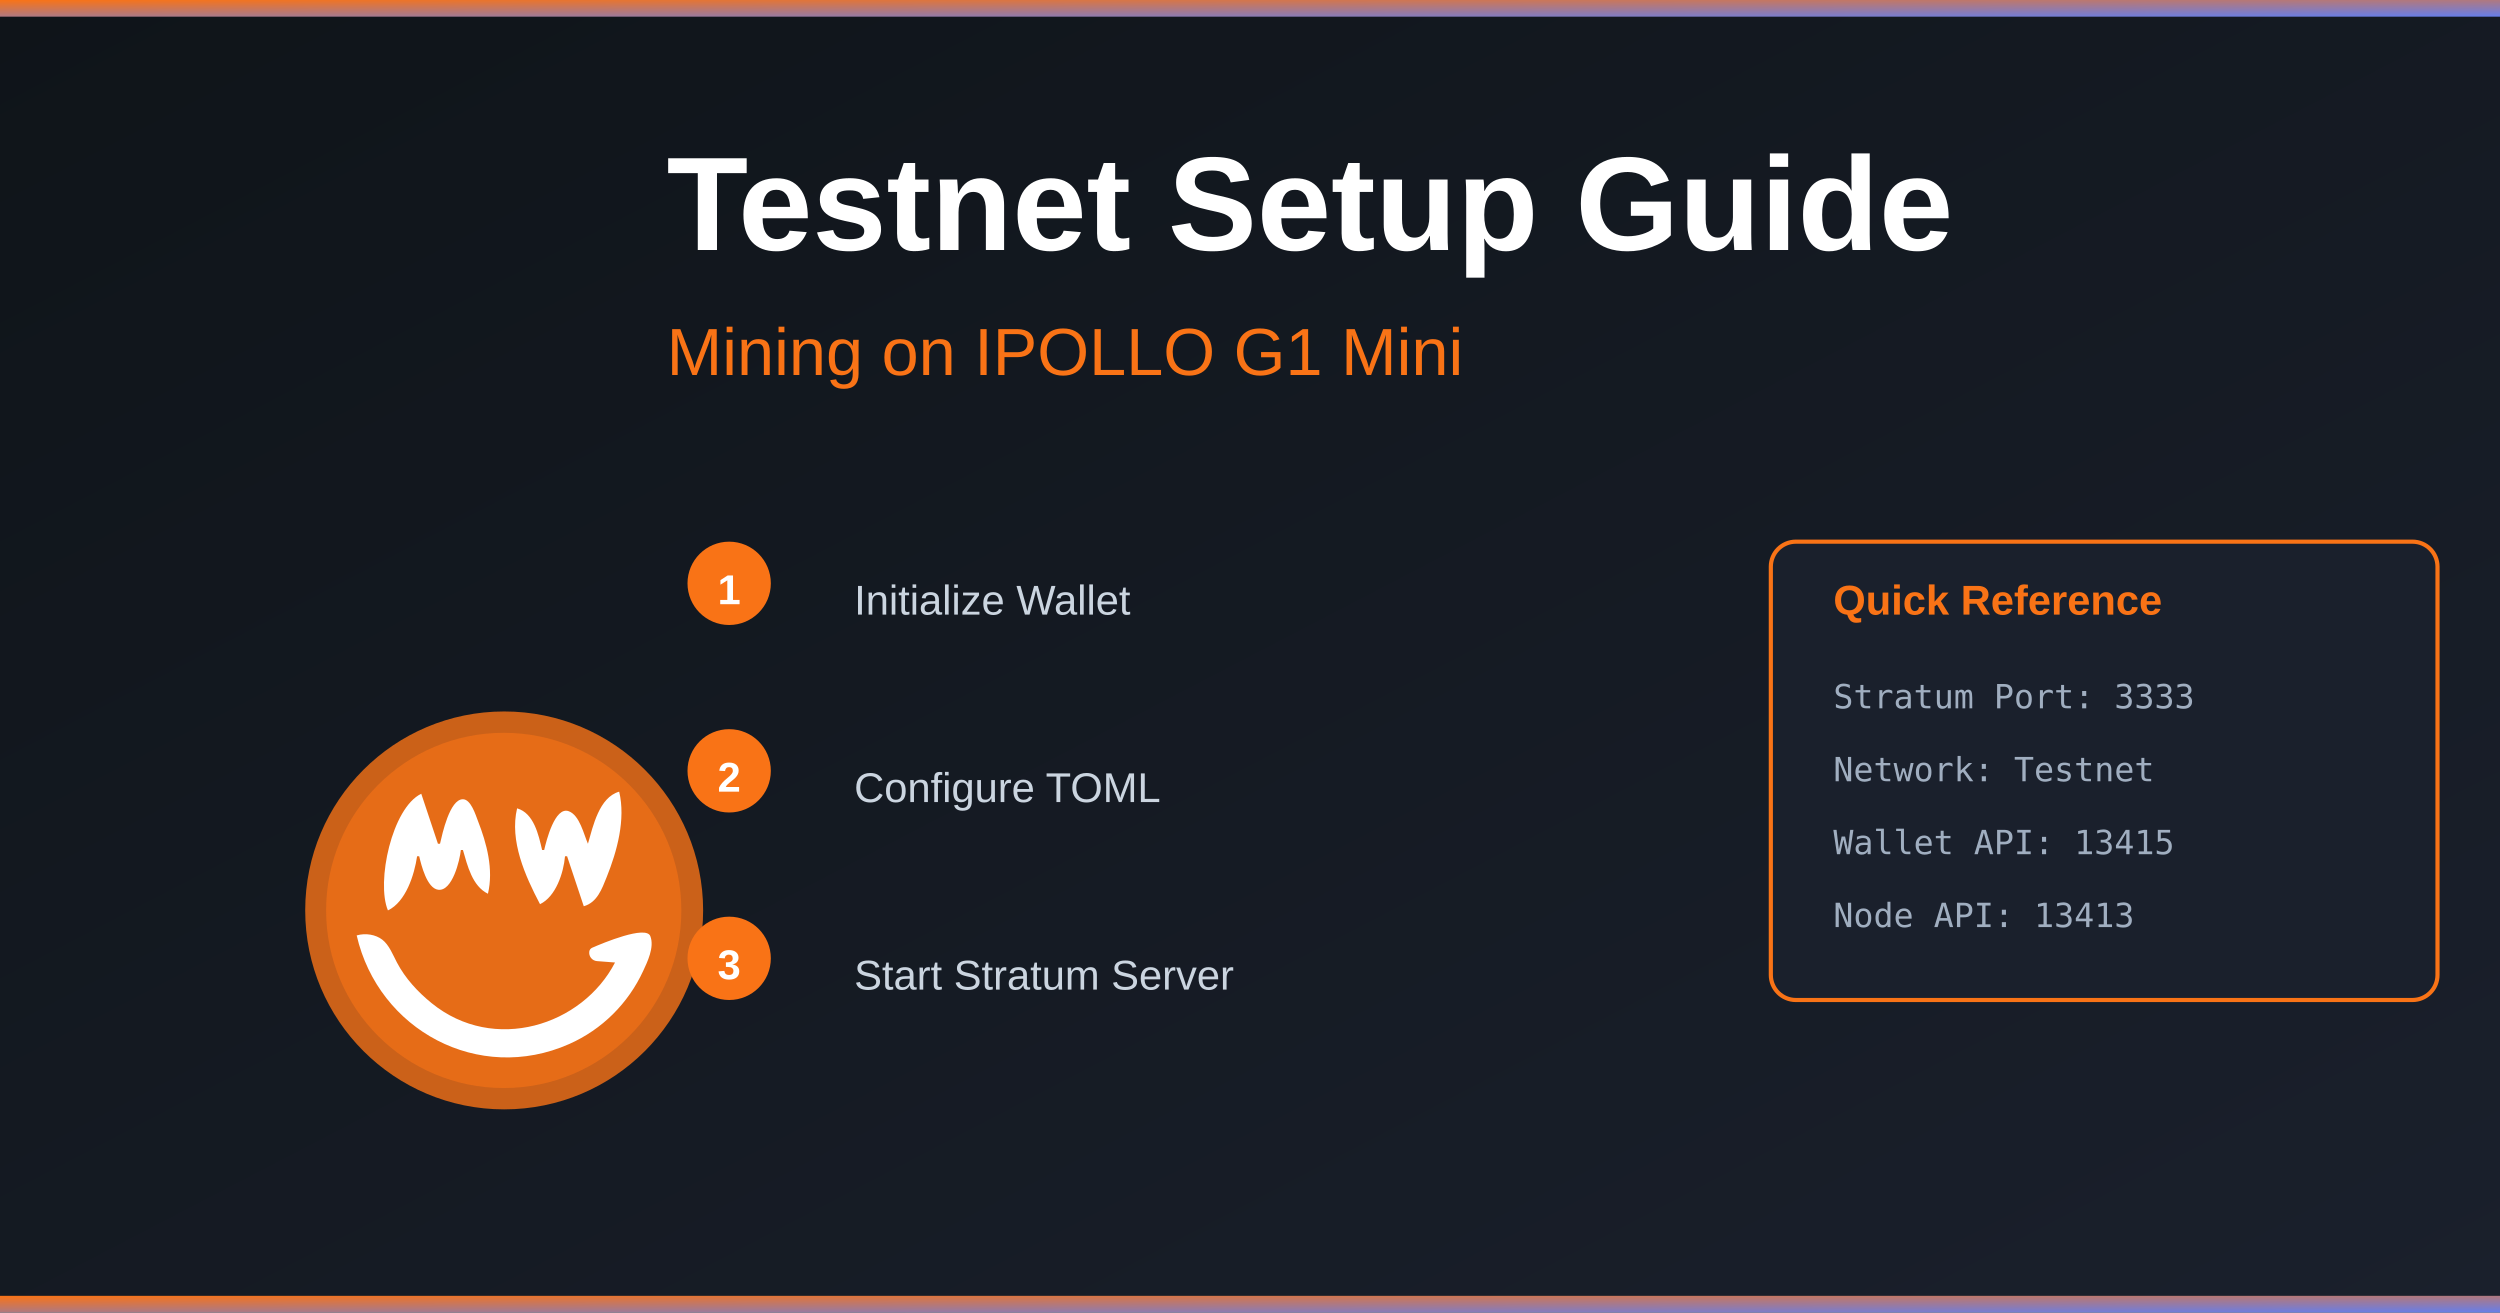
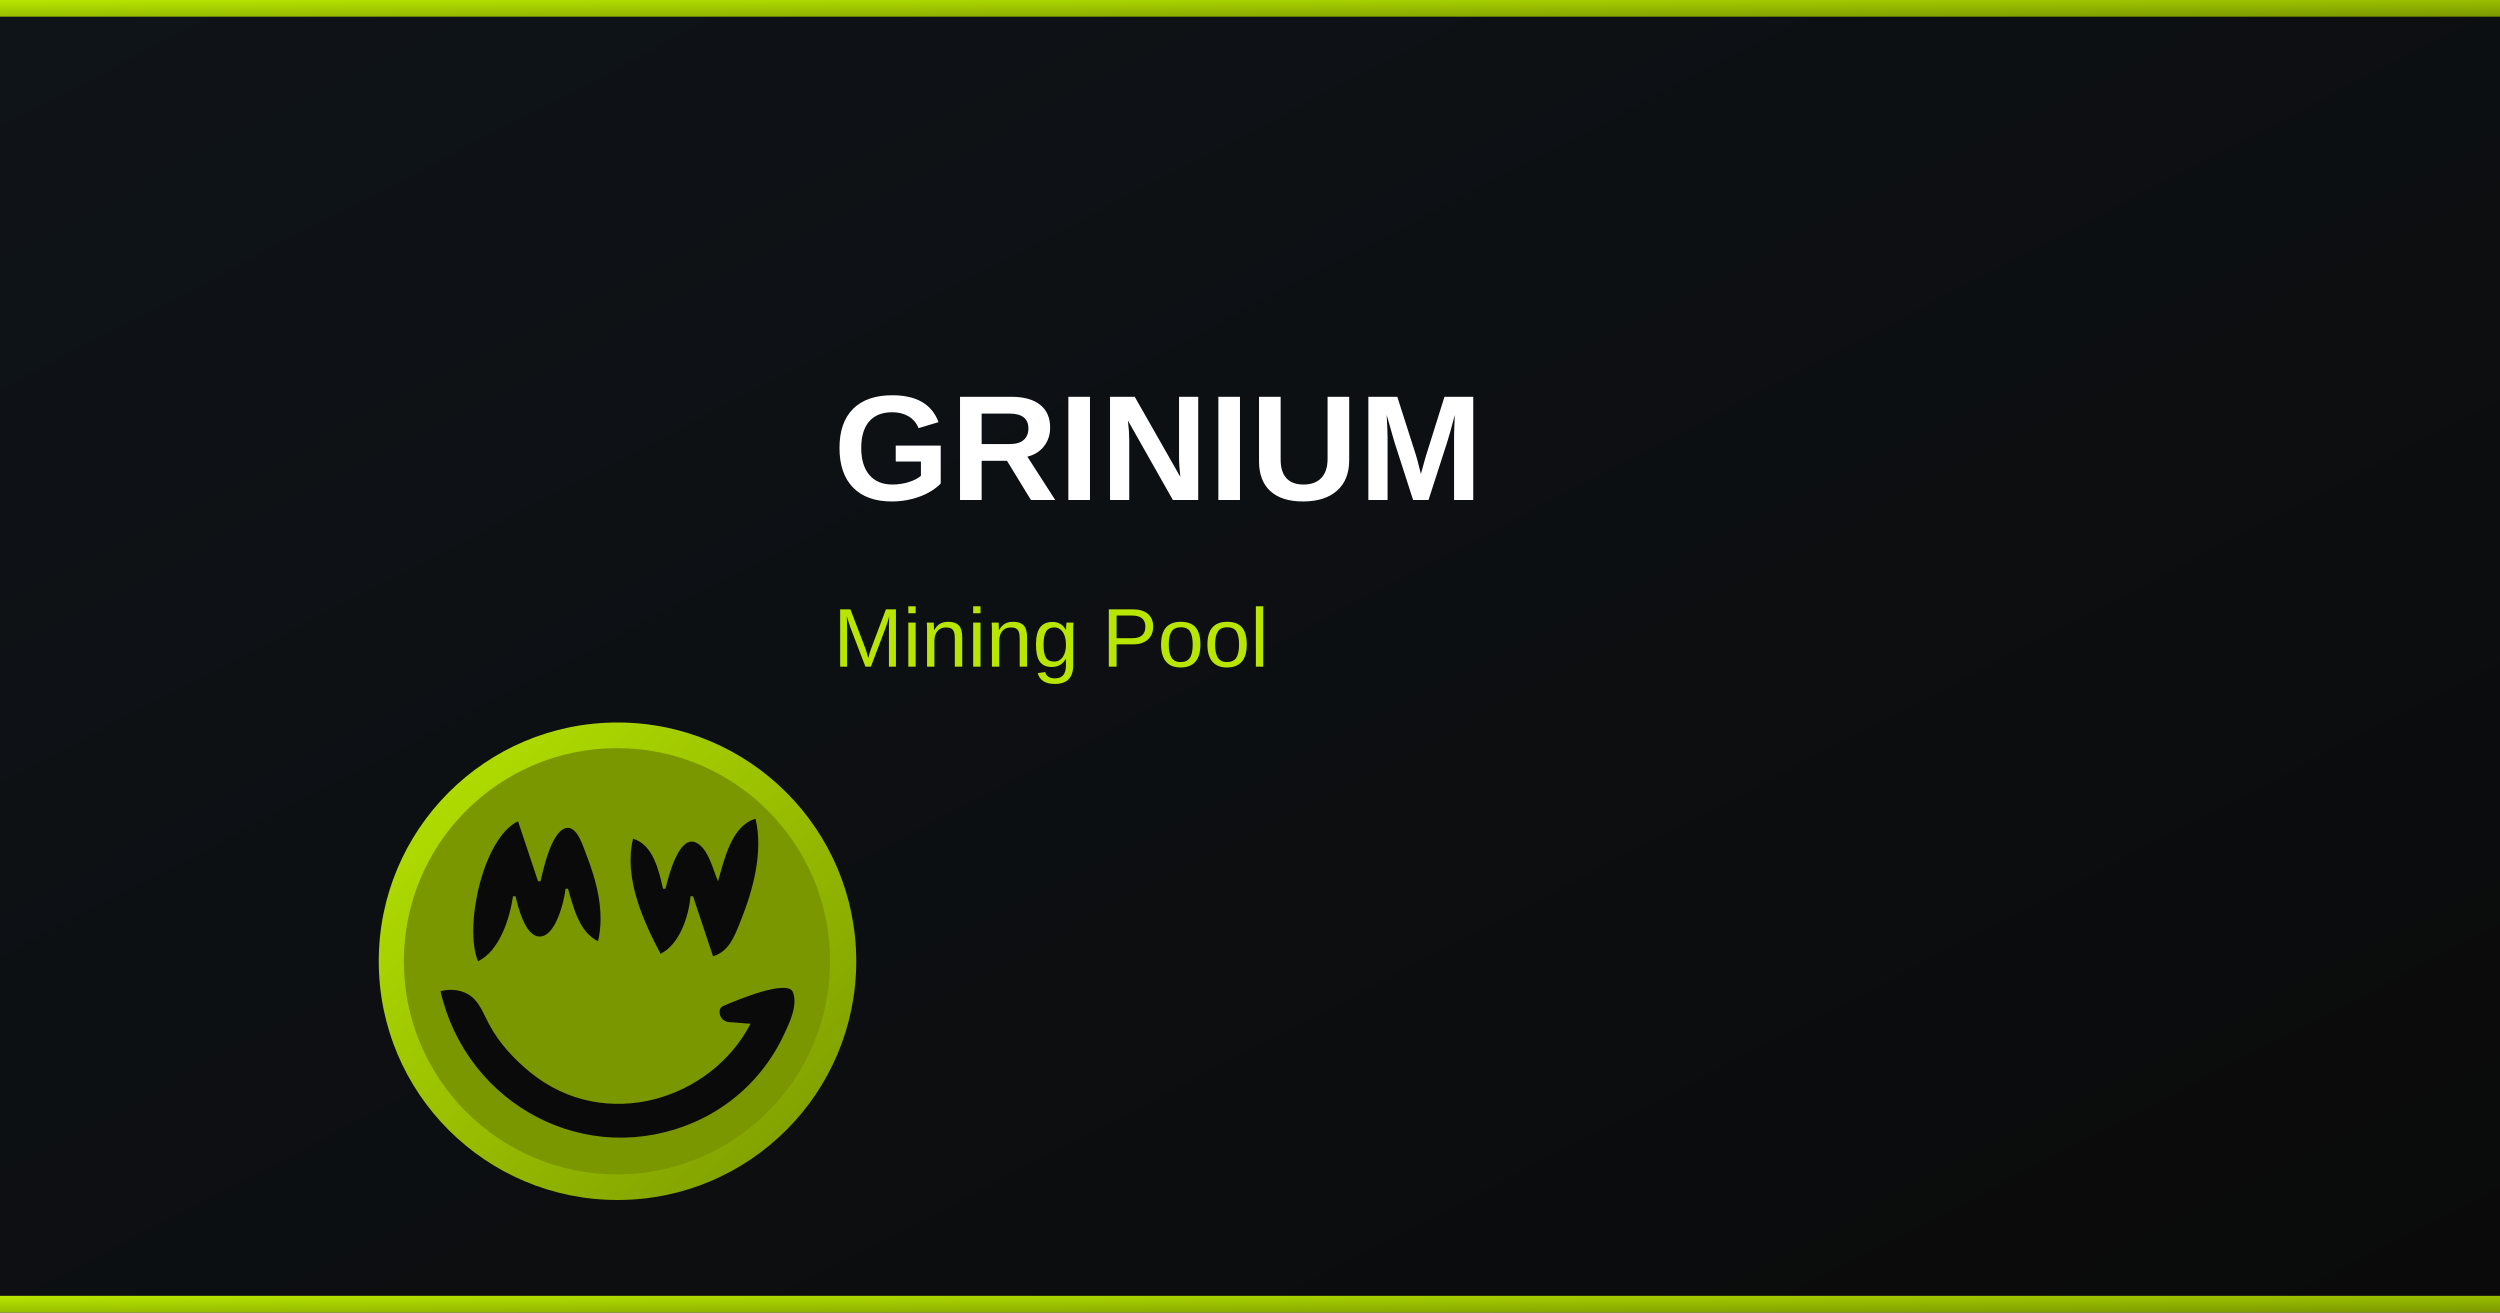
<svg xmlns="http://www.w3.org/2000/svg" viewBox="0 0 1200 630" version="1.1" xml:space="preserve" style="fill-rule:evenodd;clip-rule:evenodd;stroke-linejoin:round;stroke-miterlimit:1.414;">
  <defs>
-     <linearGradient id="guideGradient" x1="0%" y1="0%" x2="100%" y2="100%">
+     <linearGradient id="testnetAtomicGradient" x1="0%" y1="0%" x2="100%" y2="100%">
      <stop offset="0%" style="stop-color:#0f1419;stop-opacity:1" />
-       <stop offset="100%" style="stop-color:#1a202c;stop-opacity:1" />
+       <stop offset="100%" style="stop-color:#0a0a0a;stop-opacity:1" />
    </linearGradient>
-     <linearGradient id="accentGradient" x1="0%" y1="0%" x2="100%" y2="100%">
-       <stop offset="0%" style="stop-color:#f97316;stop-opacity:1" />
-       <stop offset="100%" style="stop-color:#667eea;stop-opacity:1" />
+     <linearGradient id="testnetAtomicAccent" x1="0%" y1="0%" x2="100%" y2="100%">
+       <stop offset="0%" style="stop-color:#b8e600;stop-opacity:1" />
+       <stop offset="100%" style="stop-color:#7a9700;stop-opacity:1" />
    </linearGradient>
  </defs>
-   <rect width="1200" height="630" style="fill:url(#guideGradient);" />
-   <rect width="1200" height="8" style="fill:url(#accentGradient);" />
-   <g transform="translate(120, 315) scale(1)">
+   <rect width="1200" height="630" style="fill:url(#testnetAtomicGradient);" />
+   <rect width="1200" height="8" style="fill:url(#testnetAtomicAccent);" />
+   <g transform="translate(150, 315) scale(1.2)">
    <g transform="matrix(1.03804,0,0,1.03804,-19.1739,-16.0598)">
-       <circle cx="136" cy="133" r="92" style="fill:#f97316;opacity:0.8;" />
+       <circle cx="136" cy="133" r="92" style="fill:url(#testnetAtomicAccent);" />
    </g>
    <g transform="matrix(1.06897,0,0,1.06897,-29.7347,-25.25)">
-       <circle cx="141.75" cy="137.75" r="79.75" style="fill:#f97316;opacity:0.6;" />
+       <circle cx="141.75" cy="137.75" r="79.75" style="fill:#7a9700;" />
    </g>
    <g transform="matrix(1,0,0,1,0.208873,-2)">
-       <path d="M162,92C159.966,87.434 158.071,78.413 152.855,76.407C146.14,73.825 141.989,90.729 141,95L140,95C138.307,87.682 136.035,77.31 128,75C124.28,90.624 131.886,107.479 139,121C146.596,117.37 150.297,106.002 151,98L152,98L160,122C166.436,120.15 168.675,113.781 170.999,108C175.988,95.592 180.174,80.332 177,67C167.395,69.72 164.473,83.455 162,92M66,124C74.595,119.896 78.685,106.906 80,98L81,98C82.017,102.293 84.736,113.368 90.1,114.079C96.934,114.983 100.517,99.819 101,95L102,95C104.179,102.529 106.475,112.32 114,116C116.776,104.34 113.452,91.905 109.188,81C108.092,78.196 105.841,70.636 101.975,70.636C95.641,70.636 92.08,87.332 91,92L90,92L82,68C67.928,74.72 60.284,110.453 66,124M51,136C61.443,181.551 109.612,207.374 153,188.138C168.791,181.137 181.317,168.663 188.539,153C190.405,148.953 194.07,141.628 191.933,136.318C189.805,131.029 169.166,139.671 164.009,141.928C163.285,142.25 162.774,142.918 162.655,143.702C162.655,143.702 162.655,143.702 162.655,143.702C162.486,144.811 162.786,145.941 163.485,146.82C164.183,147.699 165.216,148.247 166.335,148.333C170.116,148.624 175,149 175,149C159.313,179.365 116.899,192.791 87,168.532C80.308,163.103 74.338,156.652 70.32,149C68.377,145.3 66.575,140.568 63.272,138.029C60.099,135.589 55.285,134.753 51,136Z" style="fill:white;fill-rule:nonzero;" />
+       <path d="M162,92C159.966,87.434 158.071,78.413 152.855,76.407C146.14,73.825 141.989,90.729 141,95L140,95C138.307,87.682 136.035,77.31 128,75C124.28,90.624 131.886,107.479 139,121C146.596,117.37 150.297,106.002 151,98L152,98L160,122C166.436,120.15 168.675,113.781 170.999,108C175.988,95.592 180.174,80.332 177,67C167.395,69.72 164.473,83.455 162,92M66,124C74.595,119.896 78.685,106.906 80,98L81,98C82.017,102.293 84.736,113.368 90.1,114.079C96.934,114.983 100.517,99.819 101,95L102,95C104.179,102.529 106.475,112.32 114,116C116.776,104.34 113.452,91.905 109.188,81C108.092,78.196 105.841,70.636 101.975,70.636C95.641,70.636 92.08,87.332 91,92L90,92L82,68C67.928,74.72 60.284,110.453 66,124M51,136C61.443,181.551 109.612,207.374 153,188.138C168.791,181.137 181.317,168.663 188.539,153C190.405,148.953 194.07,141.628 191.933,136.318C189.805,131.029 169.166,139.671 164.009,141.928C163.285,142.25 162.774,142.918 162.655,143.702C162.655,143.702 162.655,143.702 162.655,143.702C162.486,144.811 162.786,145.941 163.485,146.82C164.183,147.699 165.216,148.247 166.335,148.333C170.116,148.624 175,149 175,149C159.313,179.365 116.899,192.791 87,168.532C80.308,163.103 74.338,156.652 70.32,149C68.377,145.3 66.575,140.568 63.272,138.029C60.099,135.589 55.285,134.753 51,136Z" style="fill:#0a0a0a;fill-rule:nonzero;" />
    </g>
  </g>
-   <text x="320" y="120" font-family="Arial, sans-serif" font-size="64" font-weight="bold" style="fill:white;">Testnet Setup Guide</text>
-   <text x="320" y="180" font-family="Arial, sans-serif" font-size="32" style="fill:#f97316;">Mining on IPOLLO G1 Mini</text>
-   <g font-family="Arial, sans-serif" font-size="20" style="fill:#cbd5e0;">
-     <circle cx="350" cy="280" r="20" style="fill:#f97316;" />
-     <text x="350" y="290" text-anchor="middle" font-weight="bold" style="fill:white;">1</text>
-     <text x="410" y="295">Initialize Wallet</text>
-     <circle cx="350" cy="370" r="20" style="fill:#f97316;" />
-     <text x="350" y="380" text-anchor="middle" font-weight="bold" style="fill:white;">2</text>
-     <text x="410" y="385">Configure TOML</text>
-     <circle cx="350" cy="460" r="20" style="fill:#f97316;" />
-     <text x="350" y="470" text-anchor="middle" font-weight="bold" style="fill:white;">3</text>
-     <text x="410" y="475">Start Stratum Server</text>
-   </g>
-   <rect x="850" y="260" width="320" height="220" rx="12" style="fill:#1a202c;stroke:#f97316;stroke-width:2;" />
-   <text x="880" y="295" font-family="Arial, sans-serif" font-size="20" font-weight="bold" style="fill:#f97316;">Quick Reference</text>
-   <text x="880" y="340" font-family="monospace" font-size="16" style="fill:#a0aec0;">
-     <tspan x="880" y="340">Stratum Port: 3333</tspan>
-     <tspan x="880" y="375">Network: Testnet</tspan>
-     <tspan x="880" y="410">Wallet API: 13415</tspan>
-     <tspan x="880" y="445">Node API: 13413</tspan>
-   </text>
-   <rect y="622" width="1200" height="8" style="fill:url(#accentGradient);" />
+   <text x="400" y="240" font-family="Arial, sans-serif" font-size="72" font-weight="bold" style="fill:white;">GRINIUM</text>
+   <text x="400" y="320" font-family="Arial, sans-serif" font-size="40" style="fill:#b8e600;">Mining Pool</text>
+   <rect y="622" width="1200" height="8" style="fill:url(#testnetAtomicAccent);" />
</svg>
